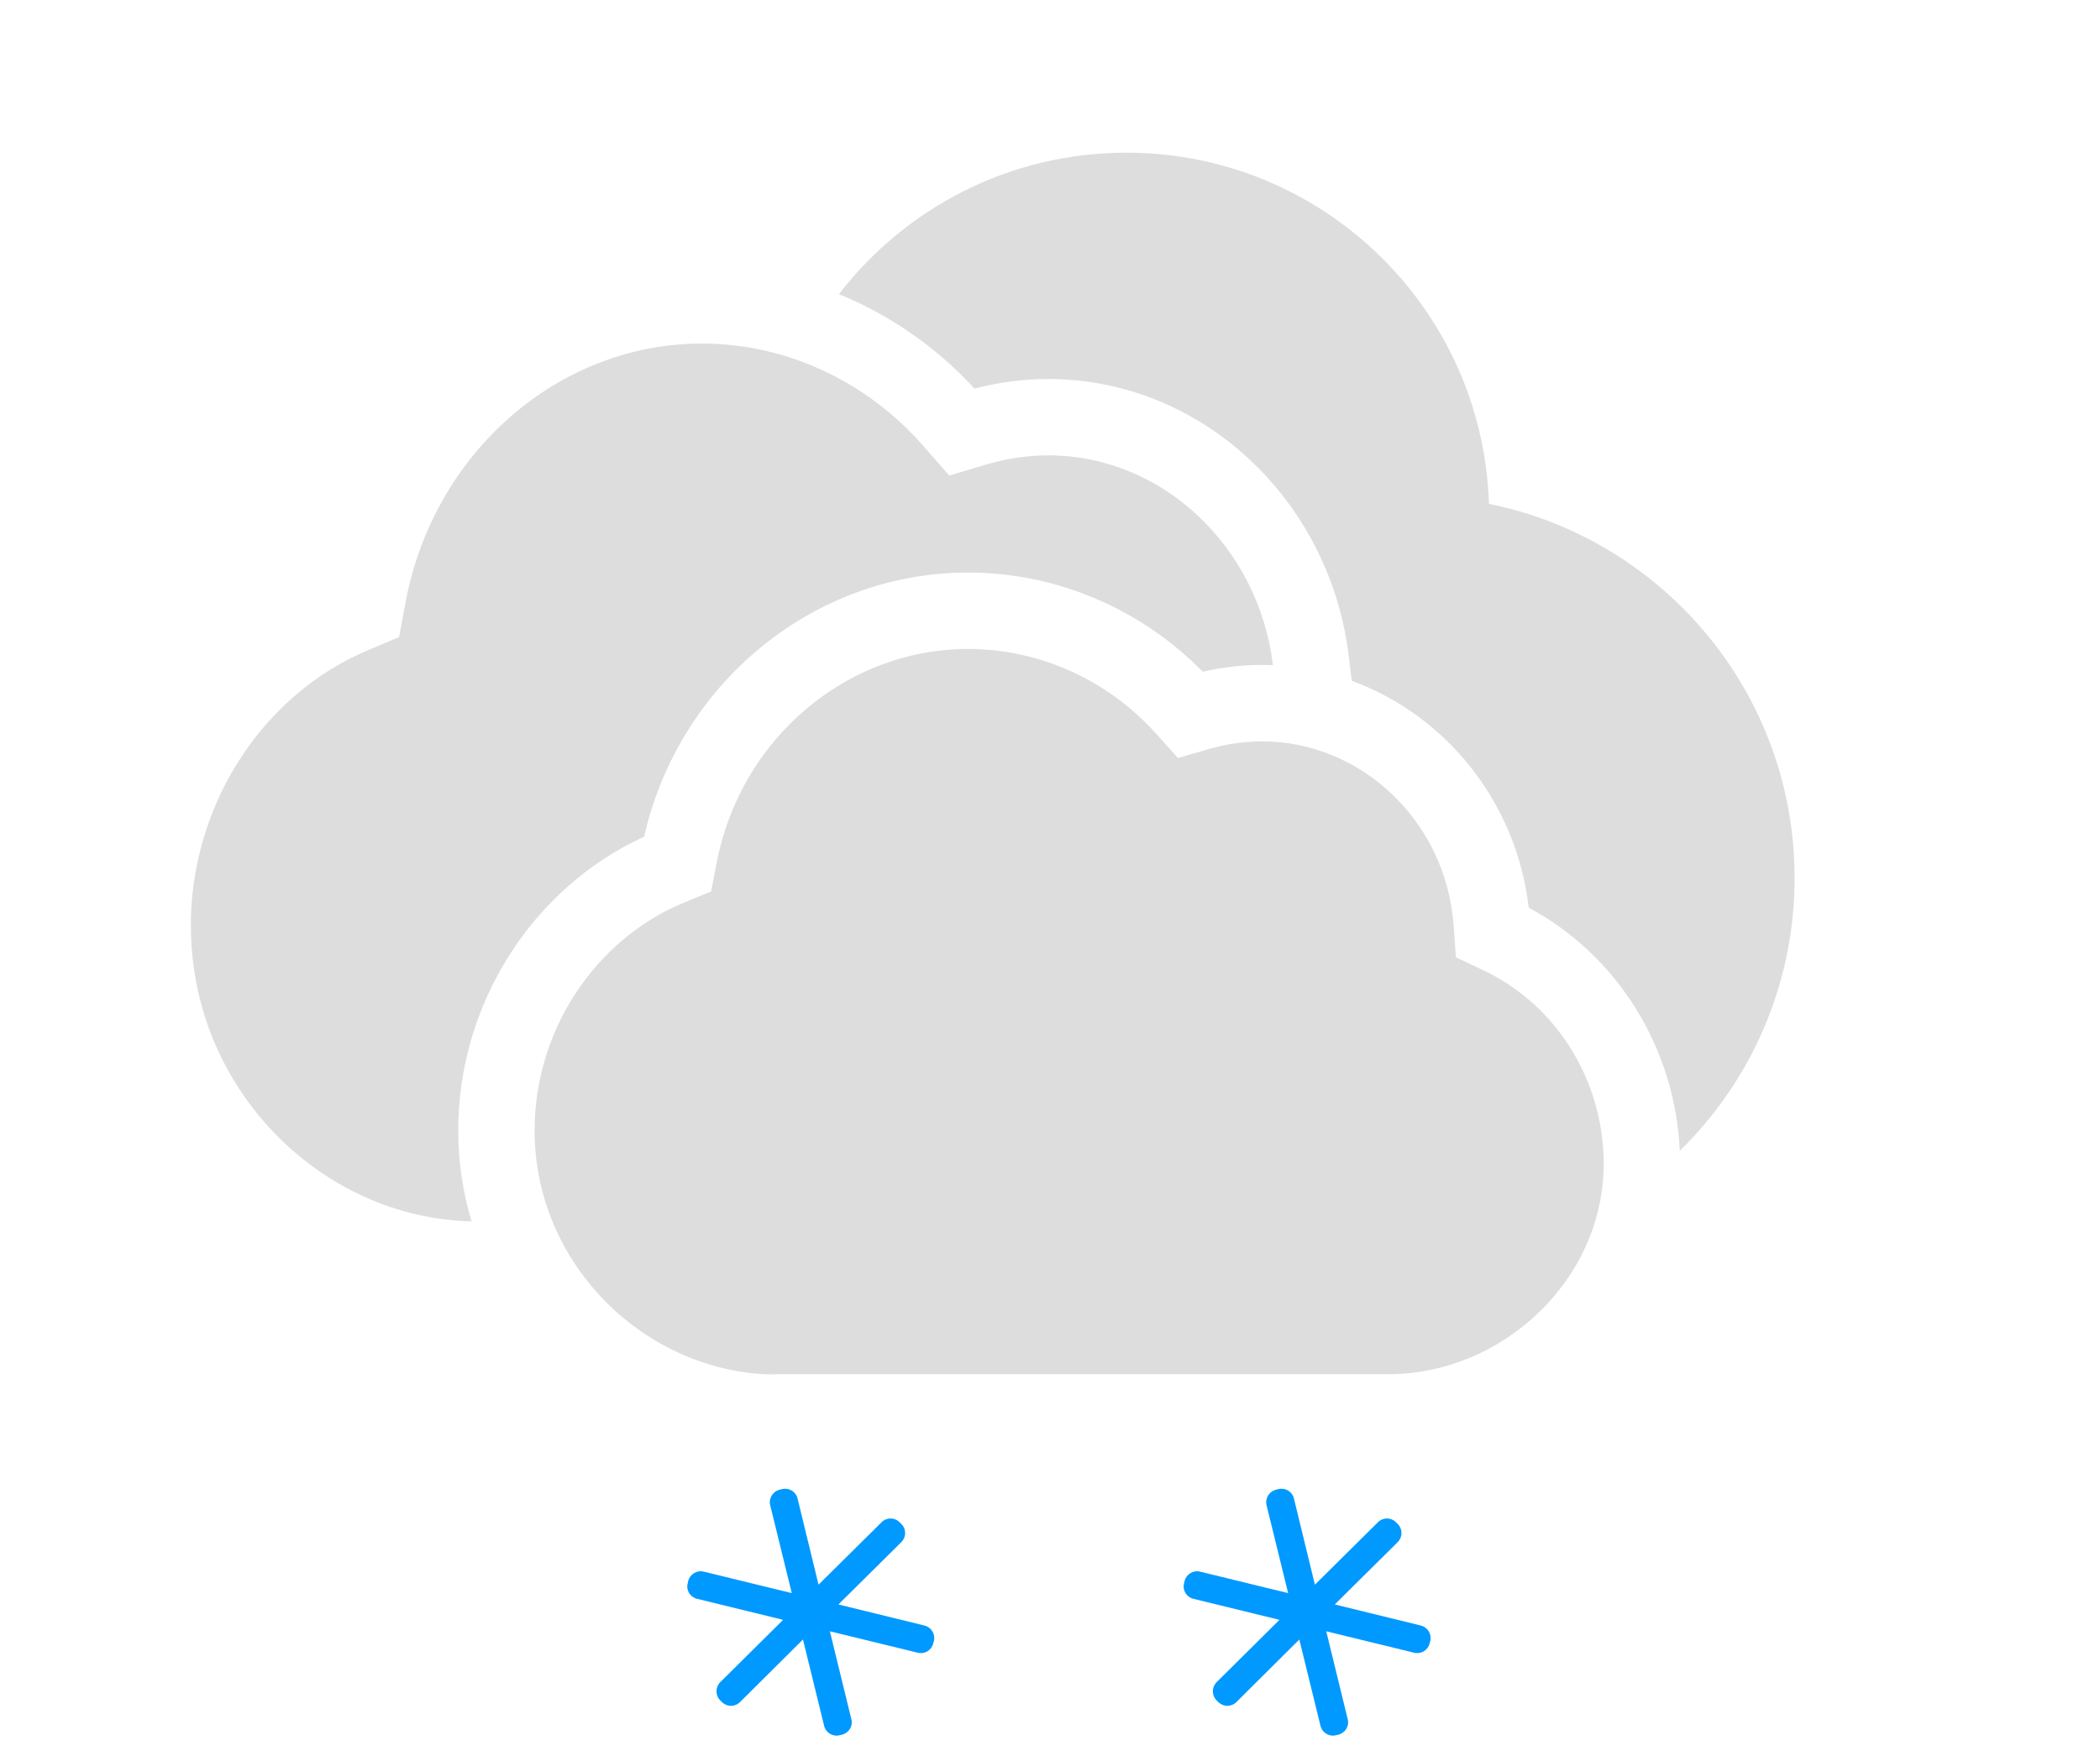
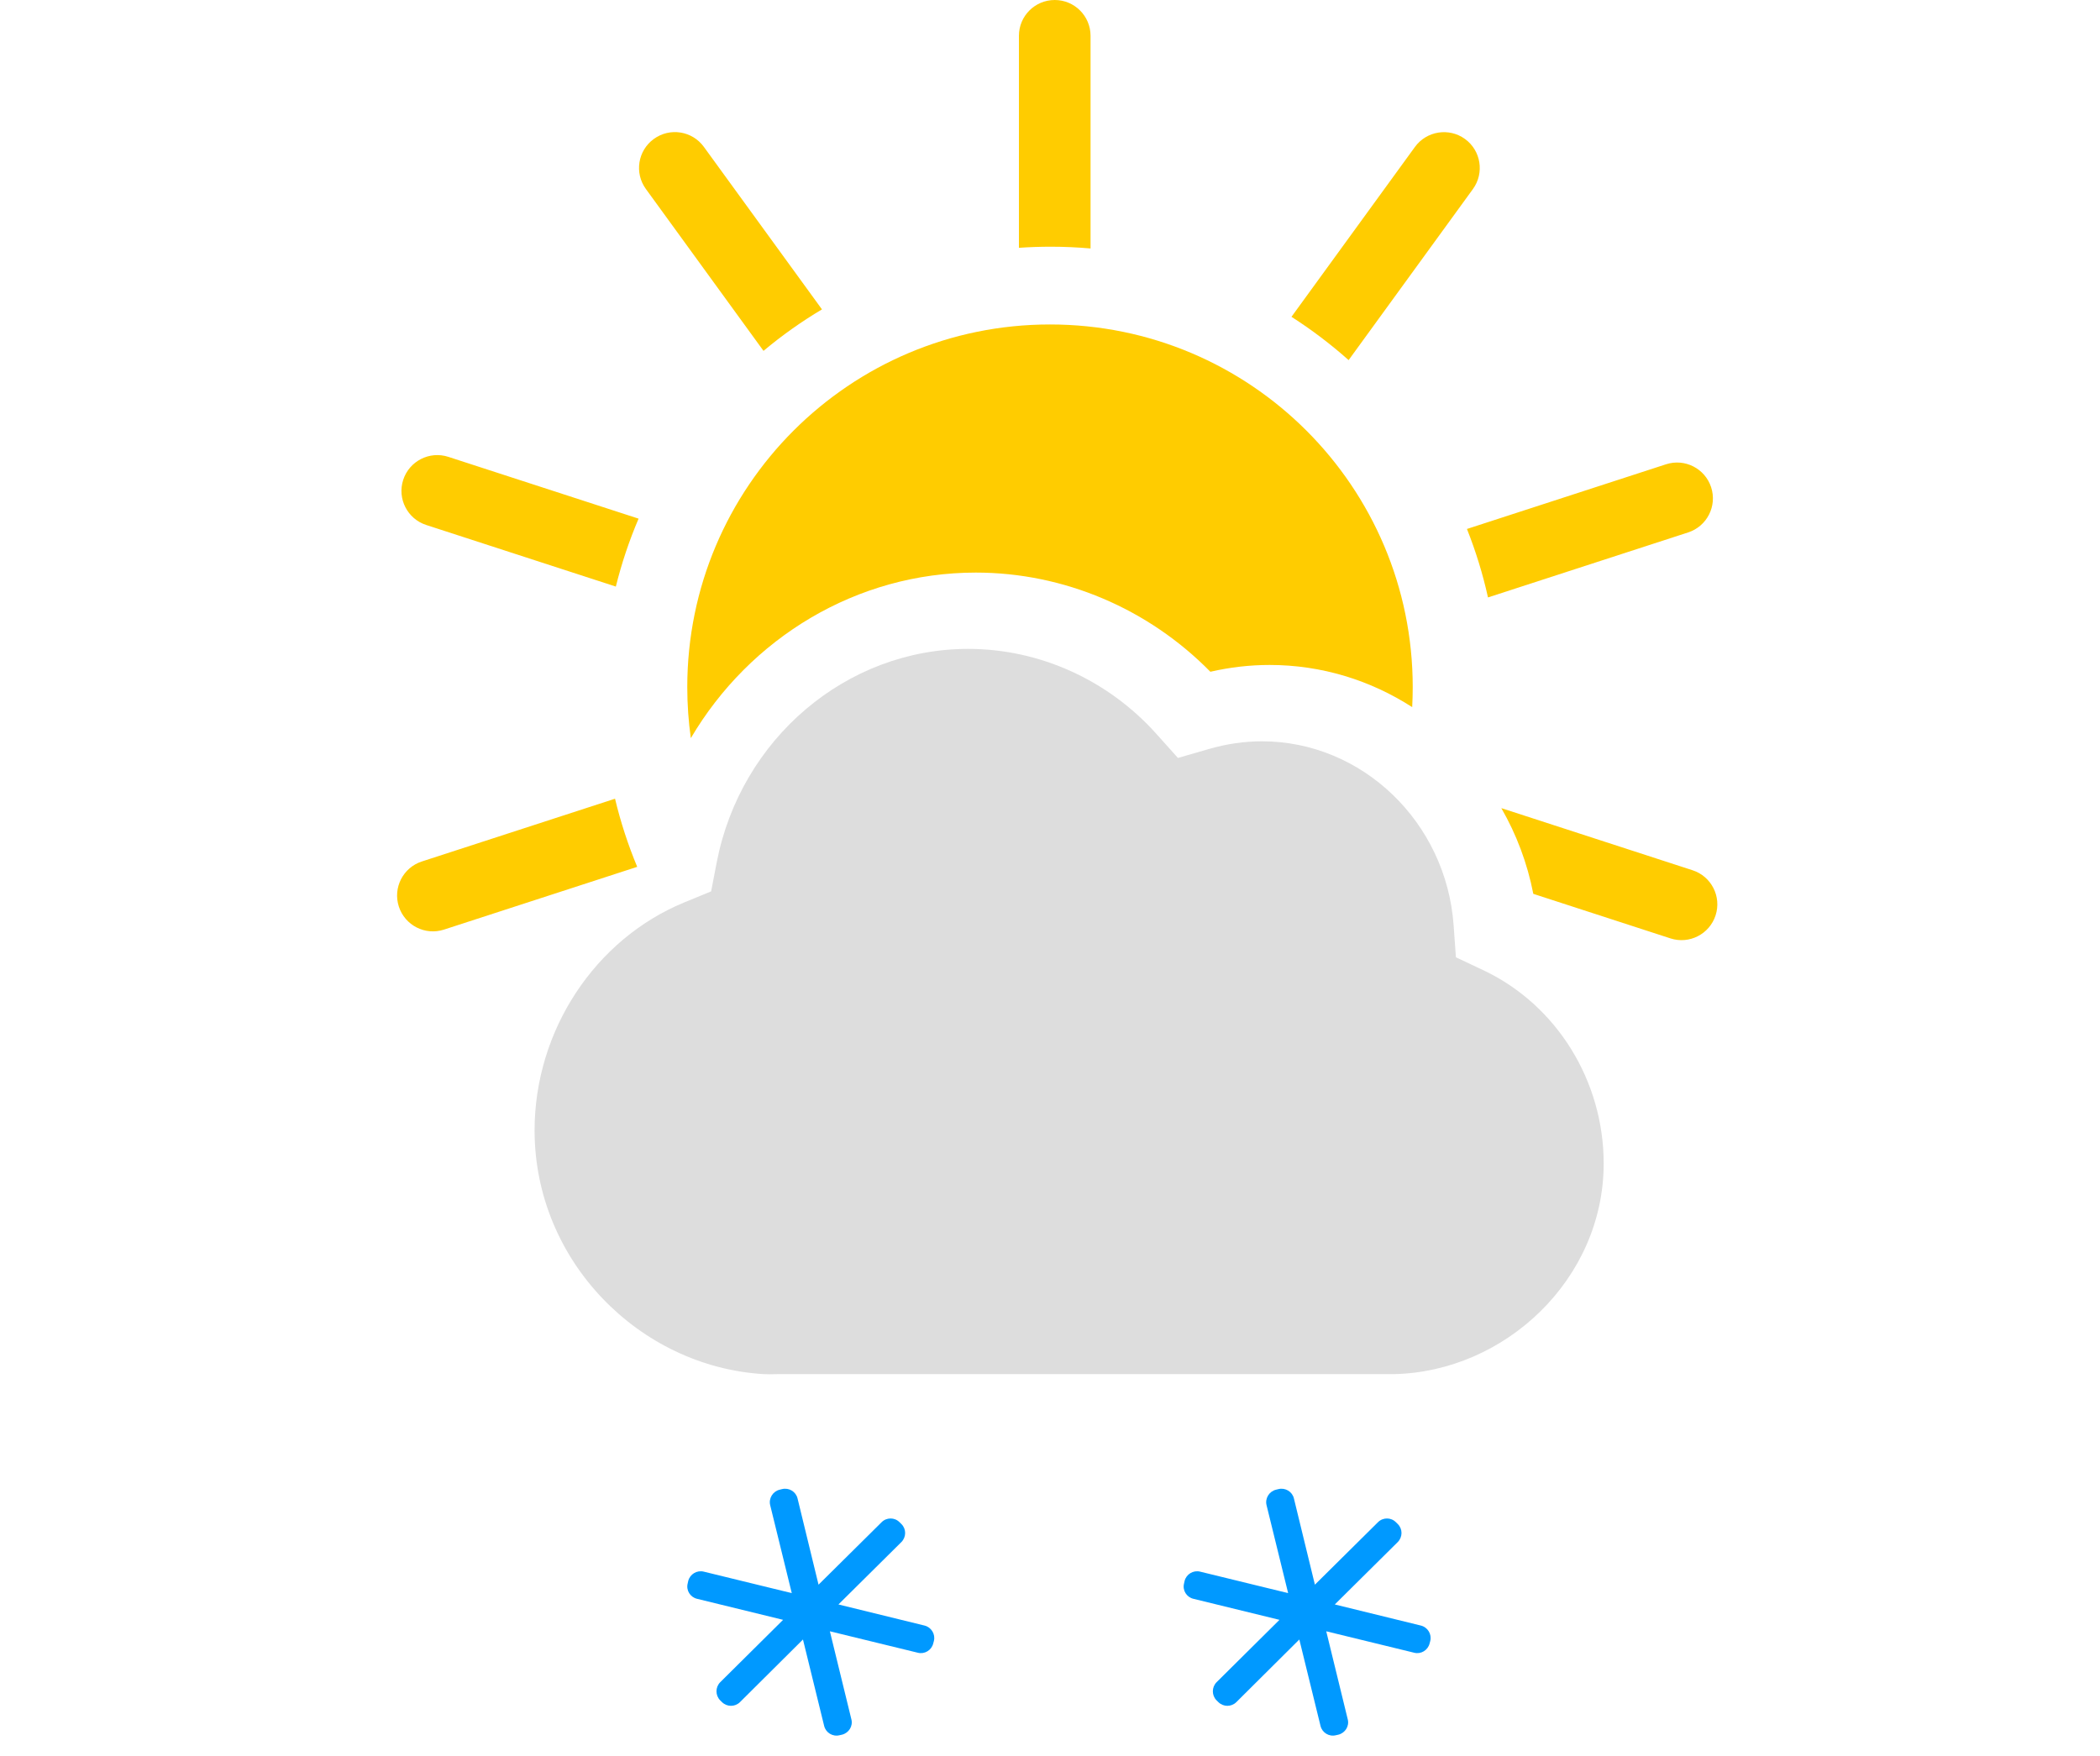
<svg xmlns="http://www.w3.org/2000/svg" height="46" viewbox="0 0 55 46" width="55">
  <g fill="none" fill-rule="evenodd">
-     <path d="m47.001 23c0 2.801-1.152 5.333-3.007 7.148-.116-2.681-1.625-5.12-3.956-6.369-.318-2.761-2.167-5.042-4.635-5.944l-.079-.65c-.496-4.101-3.86-7.256-7.868-7.256-.646 0-1.295.084-1.934.25-1.004-1.091-2.22-1.931-3.55-2.473 1.737-2.254 4.464-3.706 7.529-3.706 5.146 0 9.336 4.092 9.495 9.199 4.567.925 8.005 4.961 8.005 9.801zm-42 1.27c0-.087-.003-.184 0-.27.098-3.059 1.936-5.829 4.629-6.963l.821-.347.172-.919c.739-3.924 4.005-6.771 7.762-6.771 2.195 0 4.309.979 5.802 2.687l.674.771.954-.284c.544-.162 1.096-.245 1.641-.245 2.983 0 5.507 2.388 5.883 5.496-.095-.004-.19-.006-.285-.006-.519 0-1.039.06-1.553.178-1.625-1.655-3.84-2.598-6.143-2.598-4.06 0-7.573 2.901-8.488 6.919-2.938 1.347-4.869 4.391-4.869 7.696 0 .827.123 1.627.35 2.383-3.965-.093-7.35-3.496-7.35-7.728zm33.131.808.738.351c1.903.907 3.131 2.89 3.131 5.053 0 3.068-2.676 5.518-5.635 5.518h-.365-15.623c-.168.005-.294.005-.377 0-3.262-.198-6-2.971-6-6.385 0-2.611 1.578-5.012 3.927-5.975l.697-.287.146-.759c.627-3.242 3.399-5.593 6.586-5.593 1.862 0 3.656.809 4.923 2.22l.571.637.809-.234c.462-.134.93-.202 1.392-.202 2.621 0 4.825 2.117 5.019 4.819z" fill="#ddd" />
+     <g fill="#fc0" transform="translate(10)">
+       <path d="m16.686 6.492v-5.554c0-.518.42-.938.938-.938.518 0 .938.42.938.938v5.571c-.344-.03-.692-.046-1.044-.046-.28 0-.558.01-.833.029zm7.138 1.808 3.234-4.451c.305-.419.892-.512 1.311-.208s.512.892.208 1.311l-3.256 4.482c-.467-.416-.967-.795-1.496-1.134zm4.597 5.557 5.213-1.694c.493-.16 1.022.11 1.182.603.16.493-.11 1.022-.603 1.182l-5.242 1.703c-.136-.618-.322-1.217-.551-1.794zm.898 7.313 5.01 1.628c.493.16.763.69.603 1.182-.16.493-.69.763-1.182.603l-3.592-1.167c-.156-.805-.444-1.562-.838-2.246zm-22.631 1.539-5.06 1.644c-.493.16-1.022-.11-1.182-.603s.11-1.022.603-1.182l5.059-1.644c.147.615.342 1.211.581 1.785zm-.558-7.342-4.967-1.614c-.493-.16-.763-.69-.603-1.182.16-.493.69-.763 1.182-.603l4.983 1.619c-.244.571-.444 1.166-.596 1.78zm3.866-6.176-3.08-4.24c-.305-.419-.212-1.006.208-1.311s1.006-.212 1.311.208l3.093 4.257c-.54.321-1.052.685-1.531 1.086z" fill-rule="nonzero" />
+       <path d="m8.093 19.336c-.061-.436-.093-.882-.093-1.336 0-5.247 4.253-9.5 9.5-9.5s9.5 4.253 9.5 9.5c0 .176-.005.351-.014.525-1.085-.7-2.366-1.105-3.733-1.105-.519 0-1.039.06-1.553.178-1.625-1.655-3.84-2.598-6.143-2.598-3.122 0-5.921 1.716-7.463 4.336z" />
+     </g>
+     <path d="m38.131 25.078-.06-.839c-.193-2.702-2.397-4.819-5.019-4.819-.462 0-.931.068-1.392.202l-.809.234-.571-.637c-1.267-1.411-3.061-2.22-4.923-2.22-3.188 0-5.959 2.352-6.586 5.593l-.146.759-.697.287c-2.349.963-3.927 3.365-3.927 5.975 0 3.415 2.737 6.188 6 6.385.083.005.208.005.377 0h15.988c.066 0.0.111 0.0.135 0 2.916-.058 5.5-2.488 5.5-5.518 0-2.163-1.228-4.145-3.131-5.053z" fill="#ddd" />
    <path d="m0 0h50v55h-50z" />
    <g fill="#09f" fill-rule="evenodd">
      <path d="m4.959 4.032 1.65-1.636c.128-.13.131-.34 0-.47l-.048-.047c-.128-.132-.34-.132-.47-.003l-1.653 1.638-.55-2.26c-.043-.178-.225-.288-.405-.244l-.064.016c-.178.042-.291.227-.248.403l.566 2.306-2.307-.563c-.177-.043-.36.065-.405.245l-.014.064c-.047.181.067.361.245.403l2.254.551-1.647 1.634c-.13.131-.13.342-.003.473l.048.047c.131.131.34.131.471.003l1.651-1.642.555 2.264c.043.178.225.289.402.244l.064-.014c.181-.045.293-.225.247-.403l-.563-2.306 2.305.562c.177.045.359-.067.402-.244l.017-.064c.045-.177-.067-.36-.244-.404z" transform="translate(17 38)" />
      <path d="m4.959 4.032 1.65-1.636c.128-.13.131-.34 0-.47l-.048-.047c-.128-.132-.34-.132-.47-.003l-1.653 1.638-.55-2.26c-.043-.178-.225-.288-.405-.244l-.064.016c-.178.042-.291.227-.248.403l.566 2.306-2.307-.563c-.177-.043-.36.065-.405.245l-.014.064c-.047.181.067.361.245.403l2.254.551-1.647 1.634c-.13.131-.13.342-.003.473l.048.047c.131.131.34.131.471.003l1.651-1.642.555 2.264c.043.178.225.289.402.244l.064-.014c.181-.045.293-.225.247-.403l-.563-2.306 2.305.562c.177.045.359-.067.402-.244l.017-.064c.045-.177-.067-.36-.244-.404z" transform="translate(30 38)" />
    </g>
  </g>
</svg>
